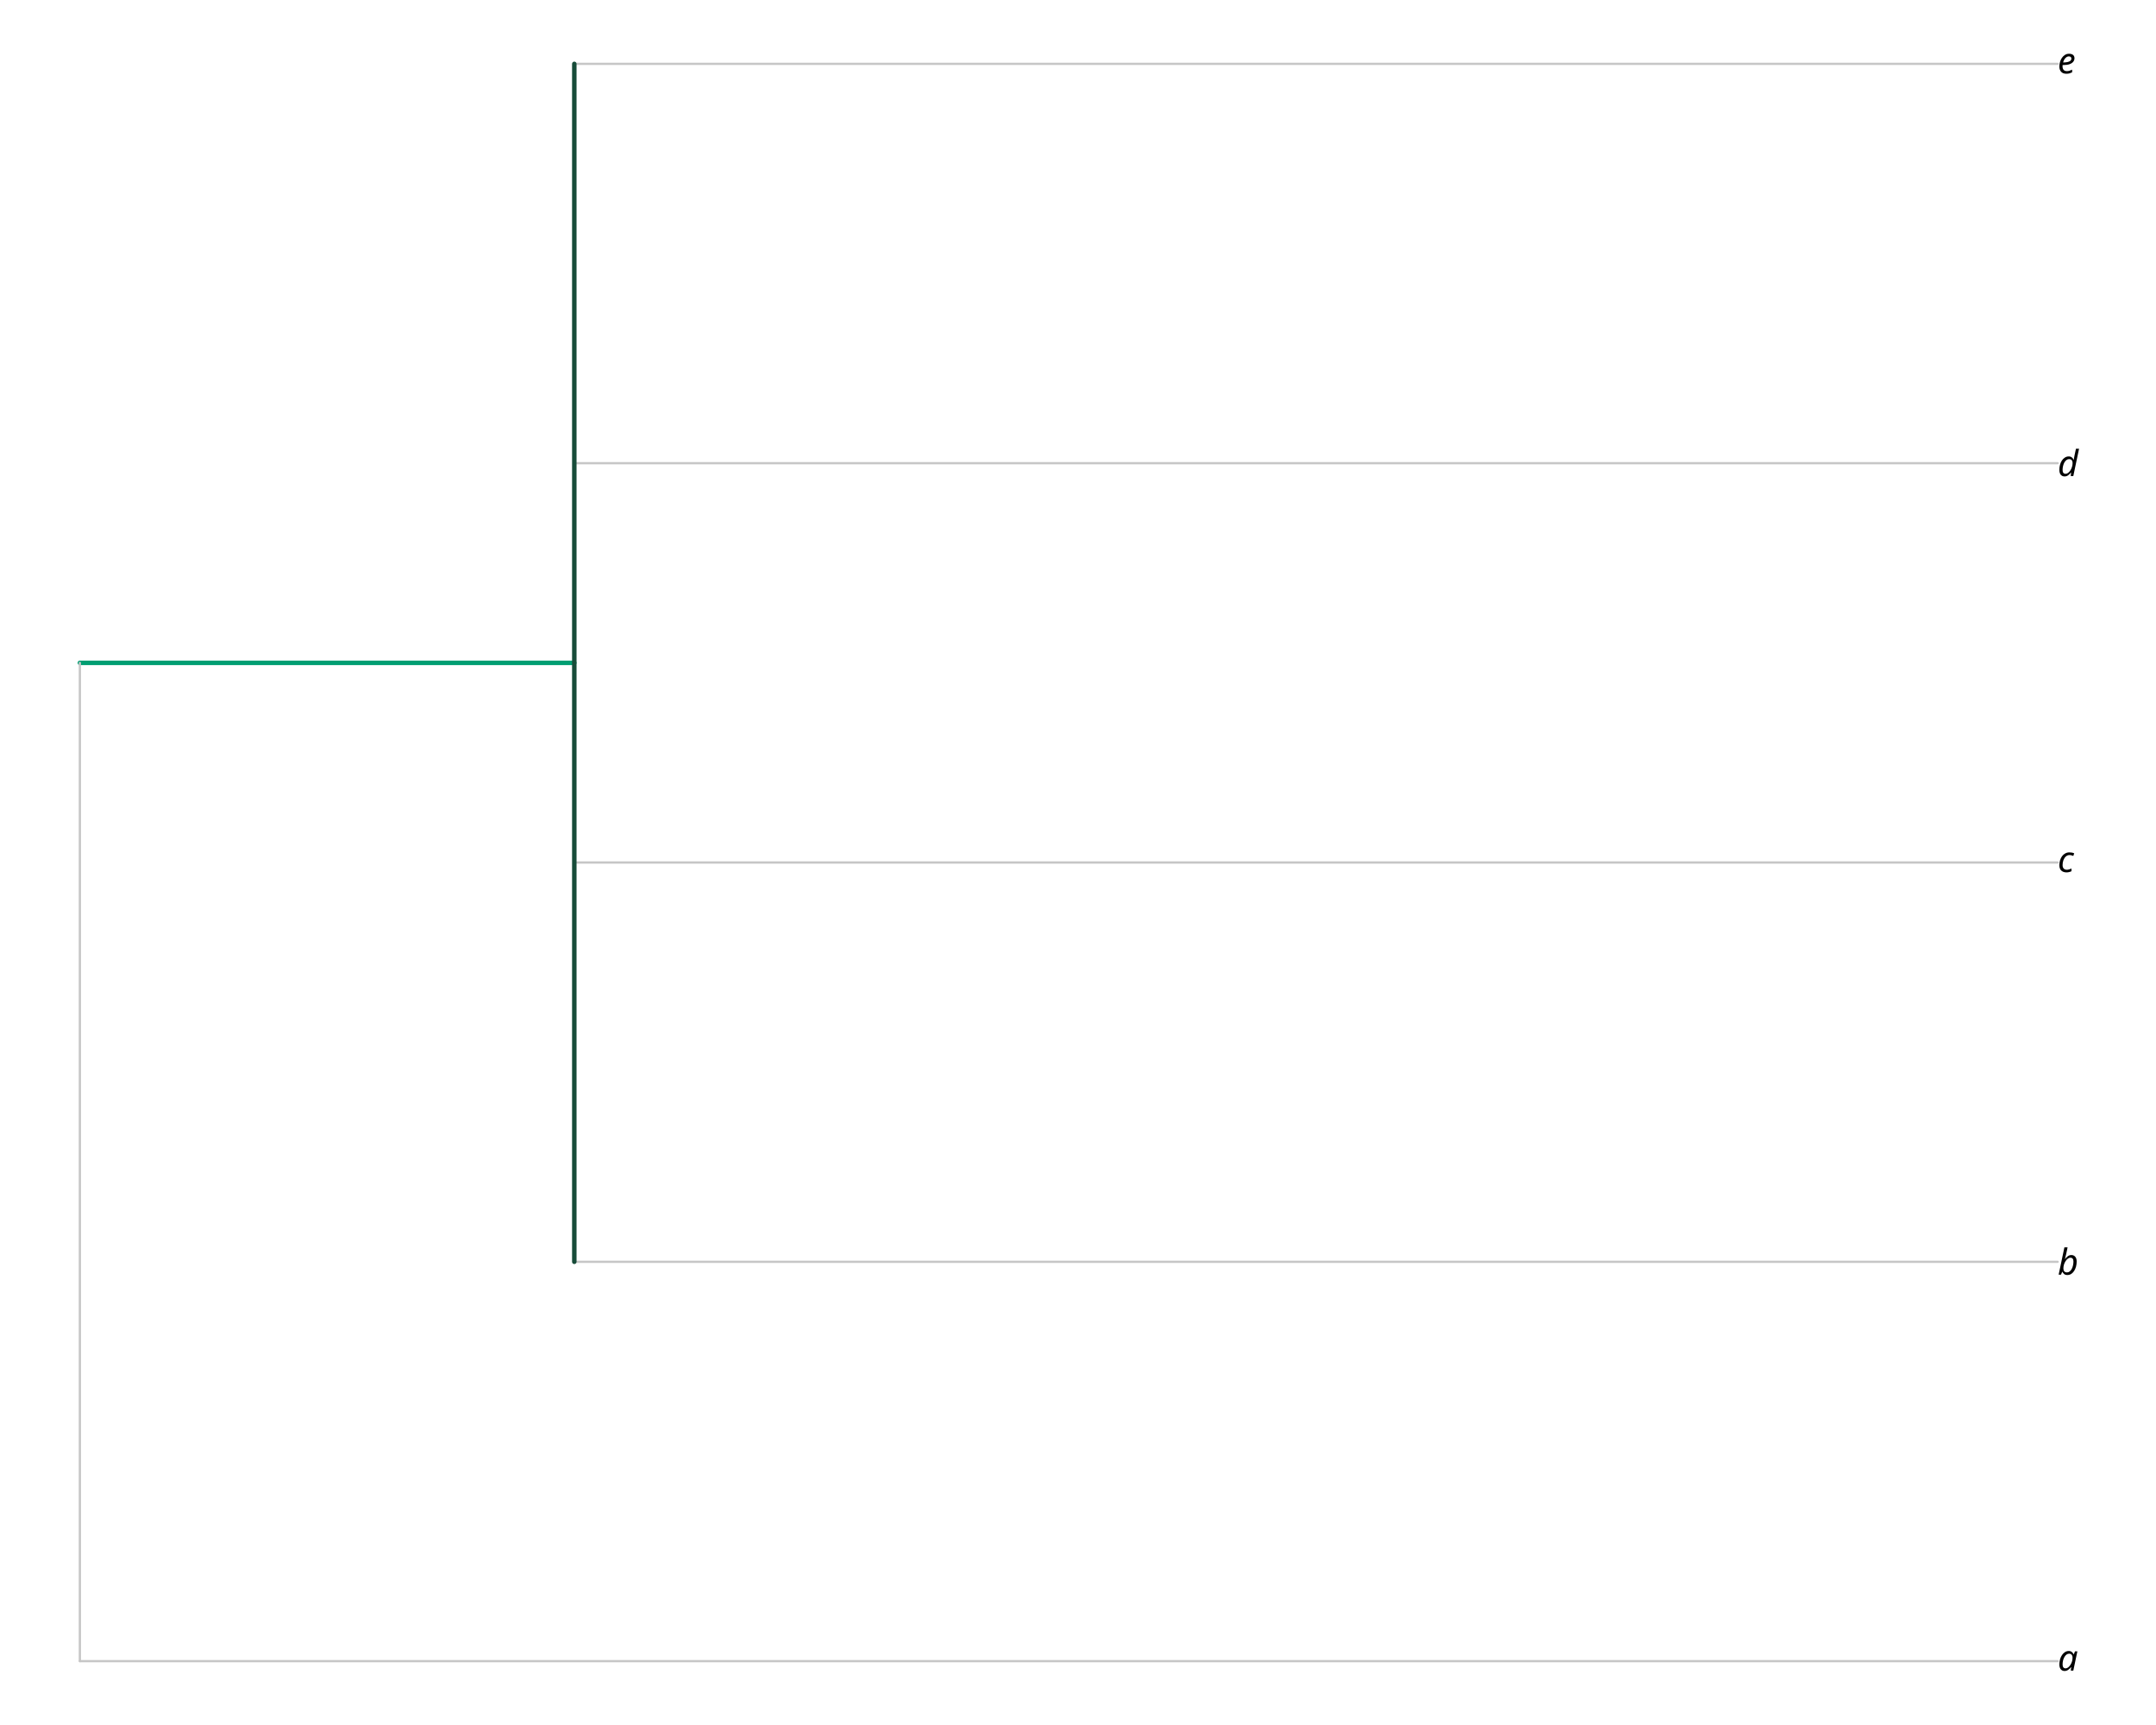
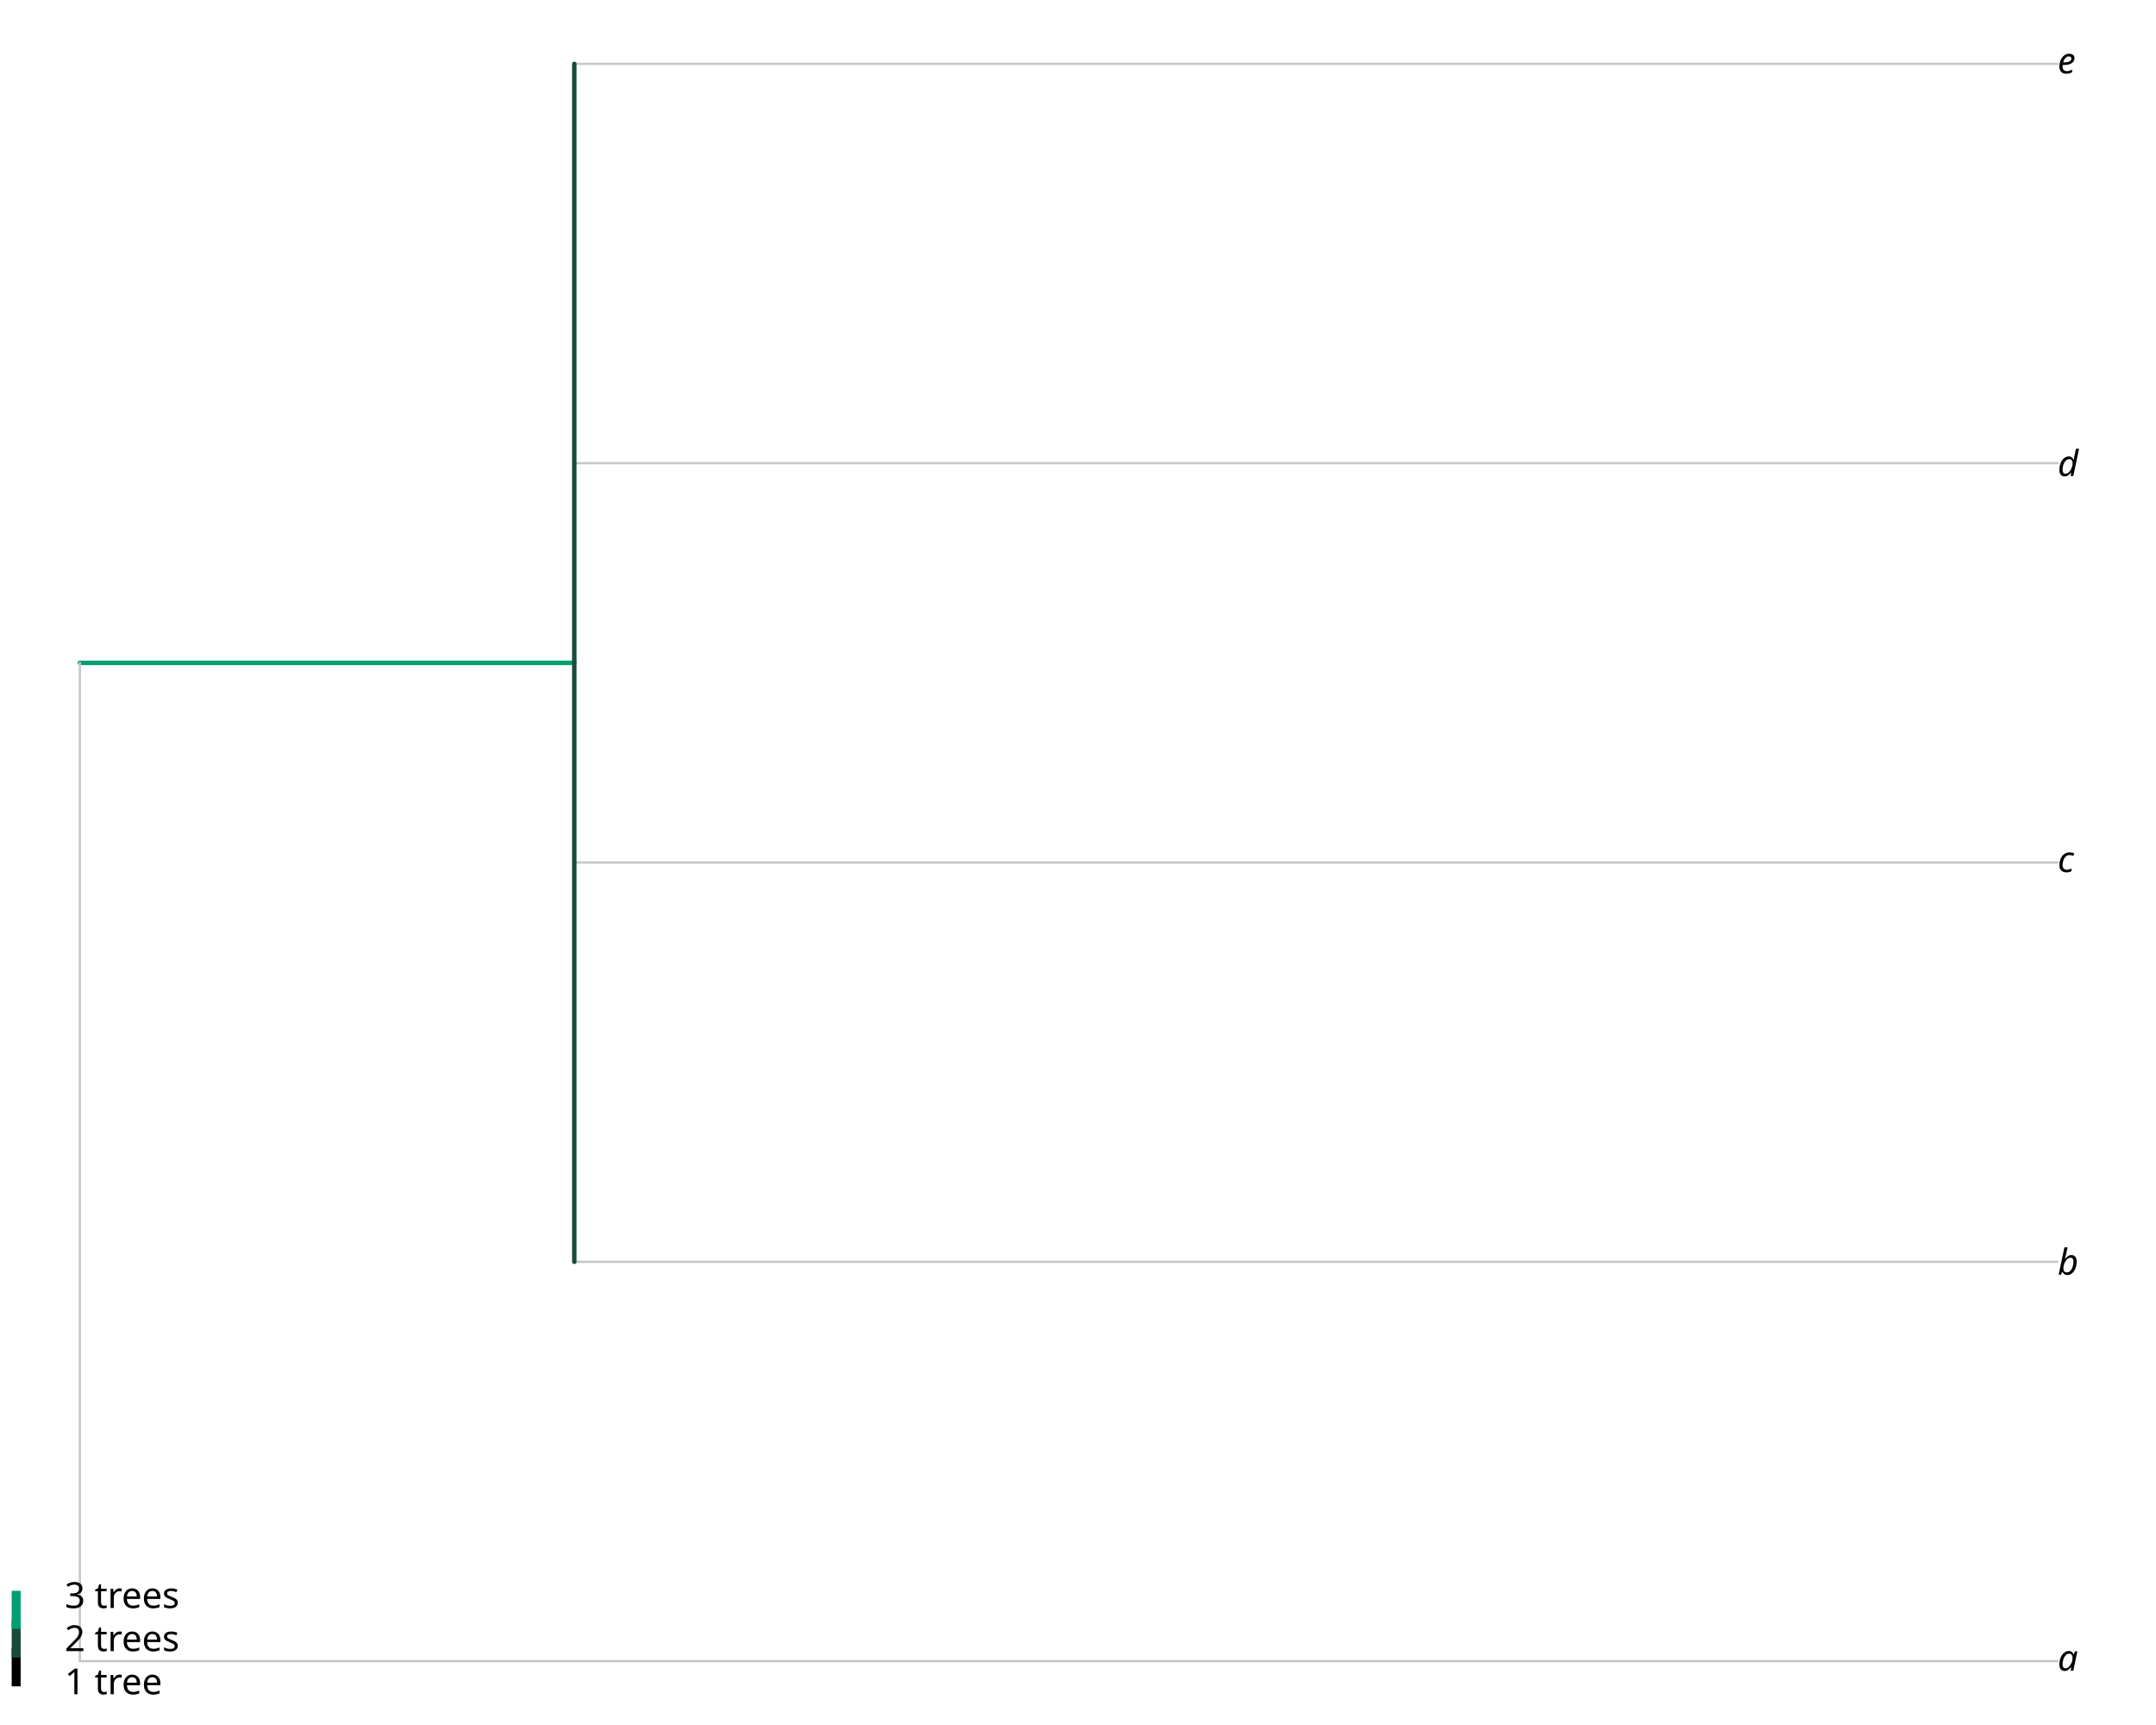
<svg xmlns="http://www.w3.org/2000/svg" class="svglite" data-engine-version="2.0" width="720.00pt" height="576.00pt" viewBox="0 0 720.00 576.00">
  <defs>
    <style type="text/css">
    .svglite line, .svglite polyline, .svglite polygon, .svglite path, .svglite rect, .svglite circle {
      fill: none;
      stroke: #000000;
      stroke-linecap: round;
      stroke-linejoin: round;
      stroke-miterlimit: 10.00;
    }
  </style>
  </defs>
  <rect width="100%" height="100%" style="stroke: none; fill: #FFFFFF;" />
  <defs>
    <clipPath id="cpMC4wMHw3MjAuMDB8MC4wMHw1NzYuMDA=">
      <rect x="0.00" y="0.00" width="720.00" height="576.00" />
    </clipPath>
  </defs>
  <g clip-path="url(#cpMC4wMHw3MjAuMDB8MC4wMHw1NzYuMDA=)">
    <line x1="26.67" y1="554.67" x2="687.15" y2="554.67" style="stroke-width: 0.75; stroke: #C6C6C6;" />
    <line x1="26.67" y1="221.33" x2="191.79" y2="221.33" style="stroke-width: 1.50; stroke: #009E72;" />
    <line x1="191.79" y1="421.33" x2="687.15" y2="421.33" style="stroke-width: 0.75; stroke: #C6C6C6;" />
    <line x1="191.79" y1="288.00" x2="687.15" y2="288.00" style="stroke-width: 0.75; stroke: #C6C6C6;" />
    <line x1="191.79" y1="154.67" x2="687.15" y2="154.67" style="stroke-width: 0.75; stroke: #C6C6C6;" />
    <line x1="191.79" y1="21.33" x2="687.15" y2="21.33" style="stroke-width: 0.75; stroke: #C6C6C6;" />
    <line x1="26.67" y1="554.67" x2="26.67" y2="221.33" style="stroke-width: 0.75; stroke: #C6C6C6;" />
    <line x1="191.79" y1="421.33" x2="191.79" y2="21.33" style="stroke-width: 1.50; stroke: #174C39;" />
    <text x="687.15" y="557.84" style="font-size: 12.00px; font-style: italic; font-family: sans;" textLength="6.67px" lengthAdjust="spacingAndGlyphs">a</text>
    <text x="687.15" y="425.62" style="font-size: 12.00px; font-style: italic; font-family: sans;" textLength="6.67px" lengthAdjust="spacingAndGlyphs">b</text>
    <text x="687.15" y="291.17" style="font-size: 12.00px; font-style: italic; font-family: sans;" textLength="6.00px" lengthAdjust="spacingAndGlyphs">c</text>
    <text x="687.15" y="158.96" style="font-size: 12.00px; font-style: italic; font-family: sans;" textLength="6.67px" lengthAdjust="spacingAndGlyphs">d</text>
    <text x="687.15" y="24.50" style="font-size: 12.00px; font-style: italic; font-family: sans;" textLength="6.67px" lengthAdjust="spacingAndGlyphs">e</text>
+     <text x="21.60" y="536.93" style="font-size: 12.00px; font-family: sans;" textLength="36.69px" lengthAdjust="spacingAndGlyphs">3 trees</text>
+     <text x="21.60" y="551.33" style="font-size: 12.00px; font-family: sans;" textLength="36.69px" lengthAdjust="spacingAndGlyphs">2 trees</text>
+     <text x="21.60" y="565.73" style="font-size: 12.00px; font-family: sans;" textLength="30.69px" lengthAdjust="spacingAndGlyphs">1 tree</text>
+     <line x1="5.40" y1="561.60" x2="5.40" y2="551.88" style="stroke-width: 3.00; stroke-linecap: square;" />
+     <line x1="5.40" y1="552.00" x2="5.40" y2="542.28" style="stroke-width: 3.00; stroke: #174C39; stroke-linecap: square;" />
+     <line x1="5.40" y1="542.40" x2="5.40" y2="532.68" style="stroke-width: 3.00; stroke: #009E72; stroke-linecap: square;" />
  </g>
</svg>
